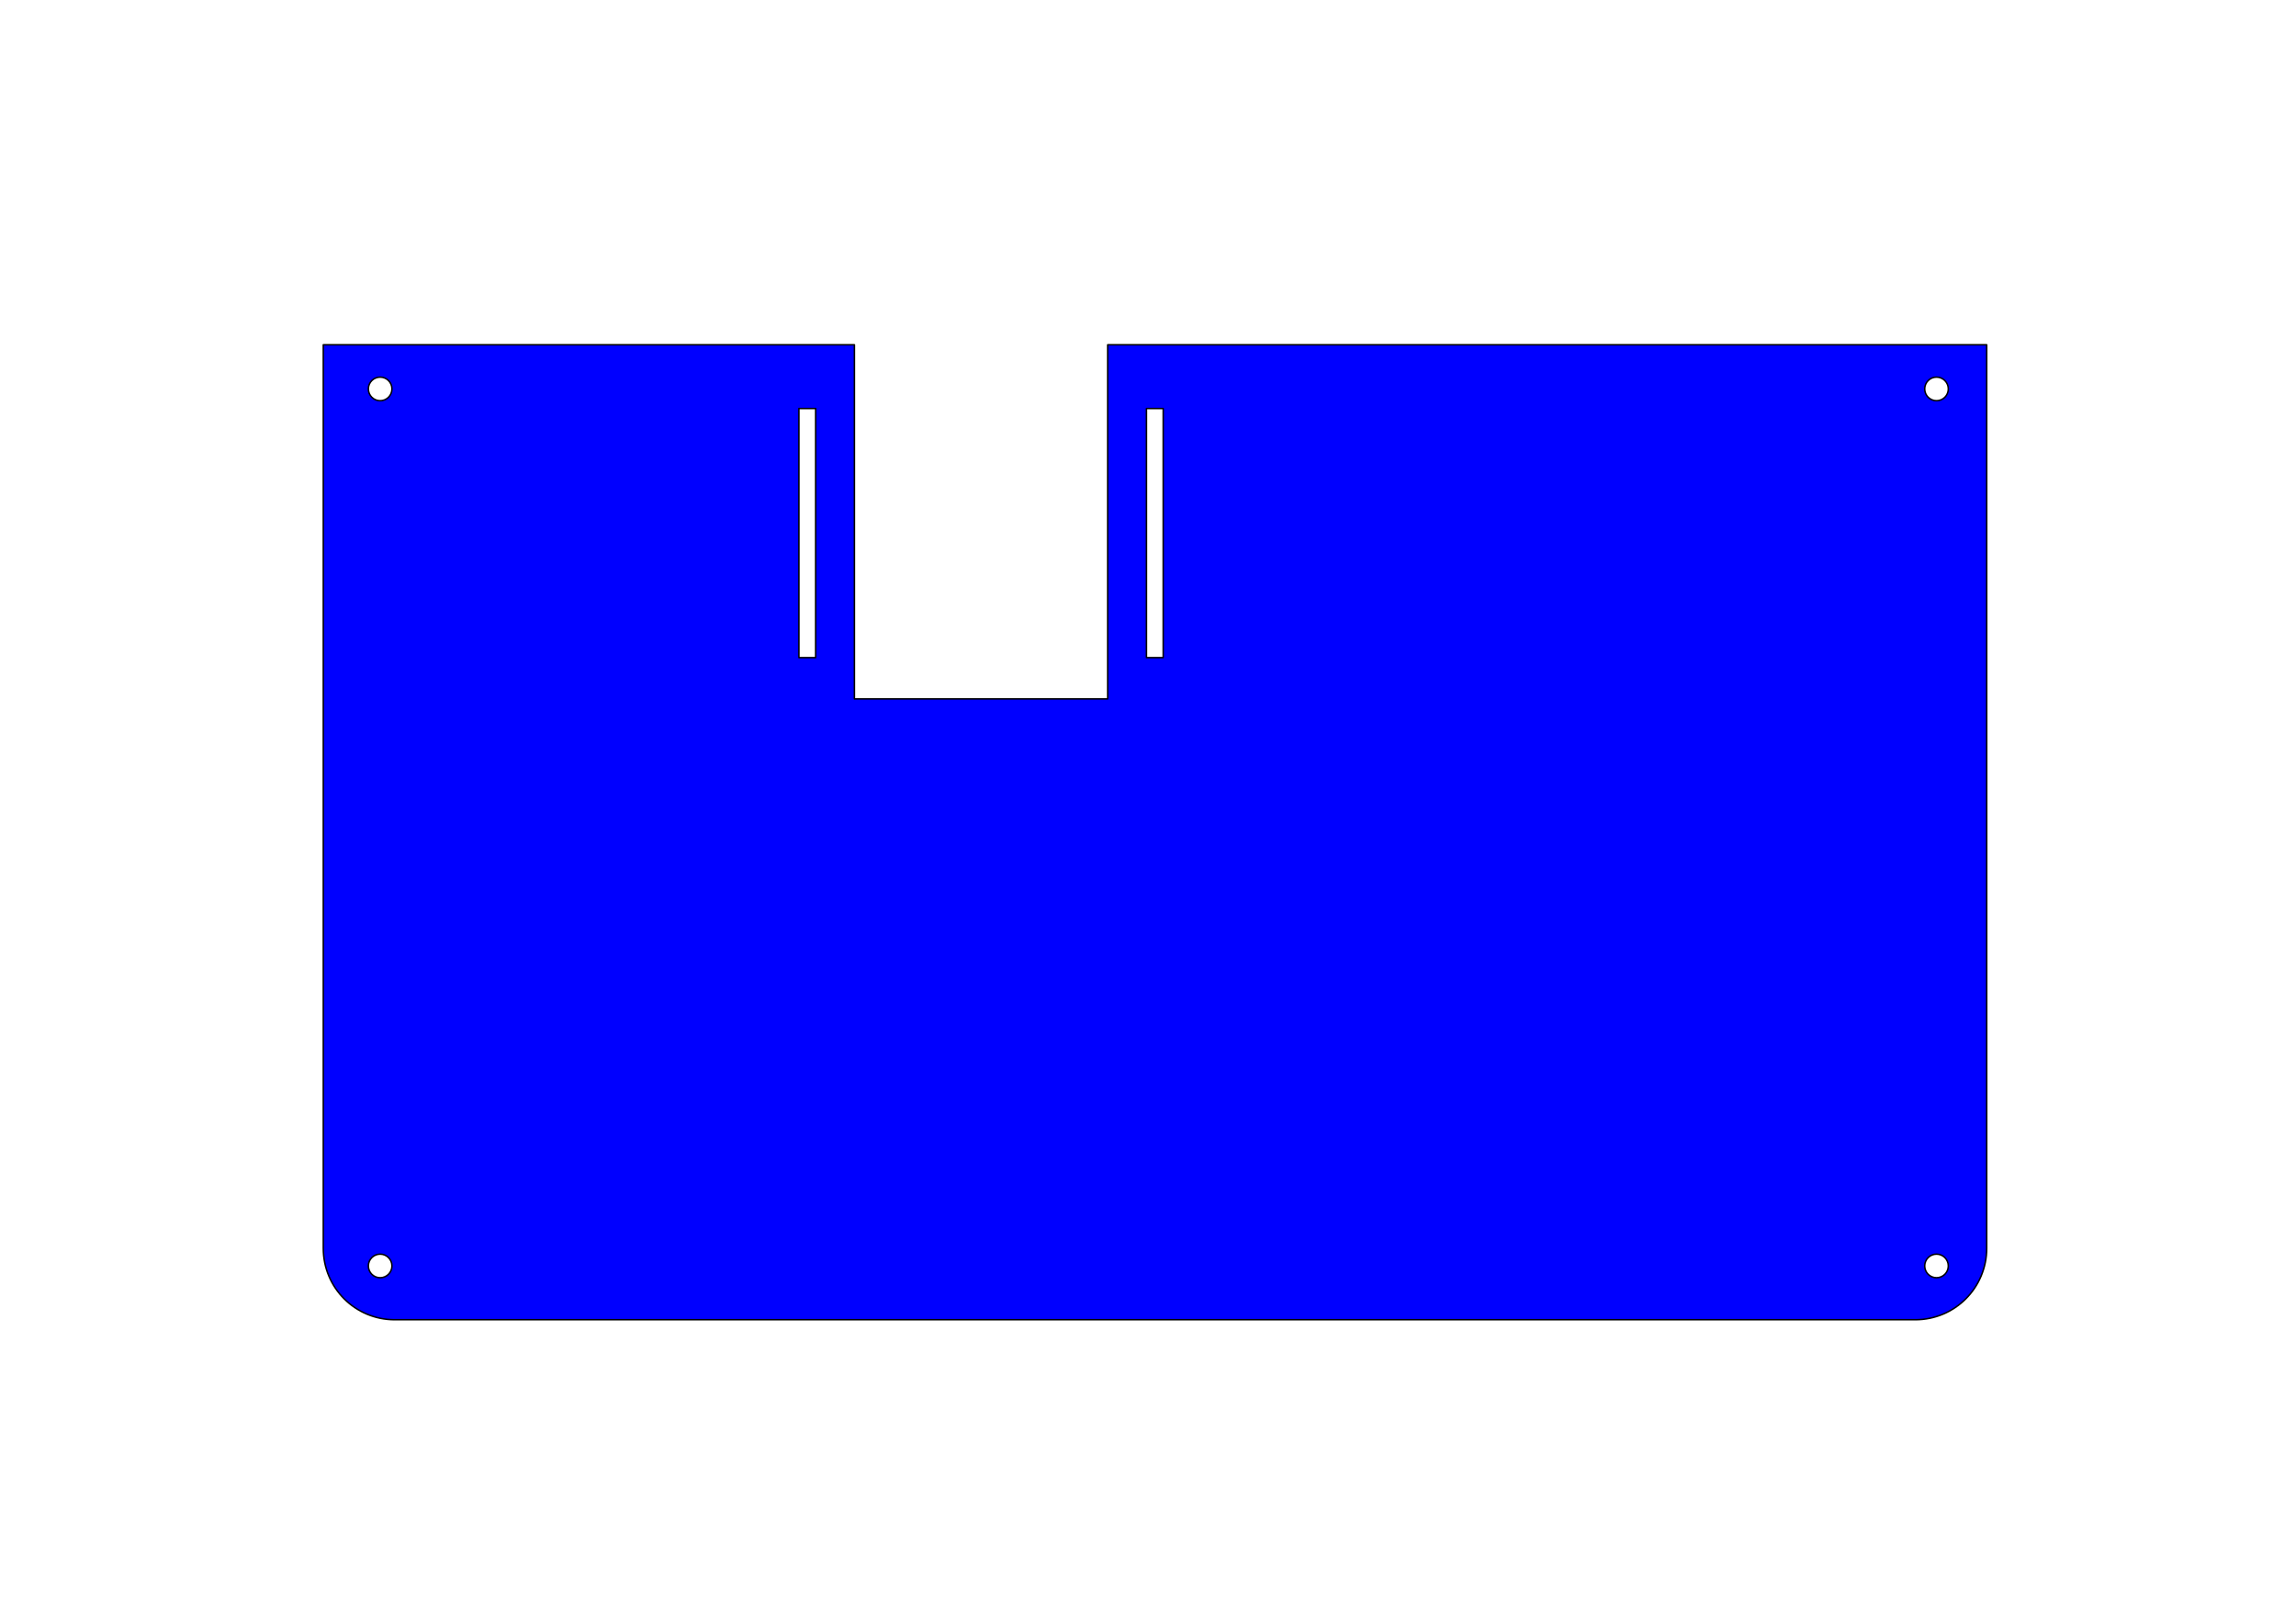
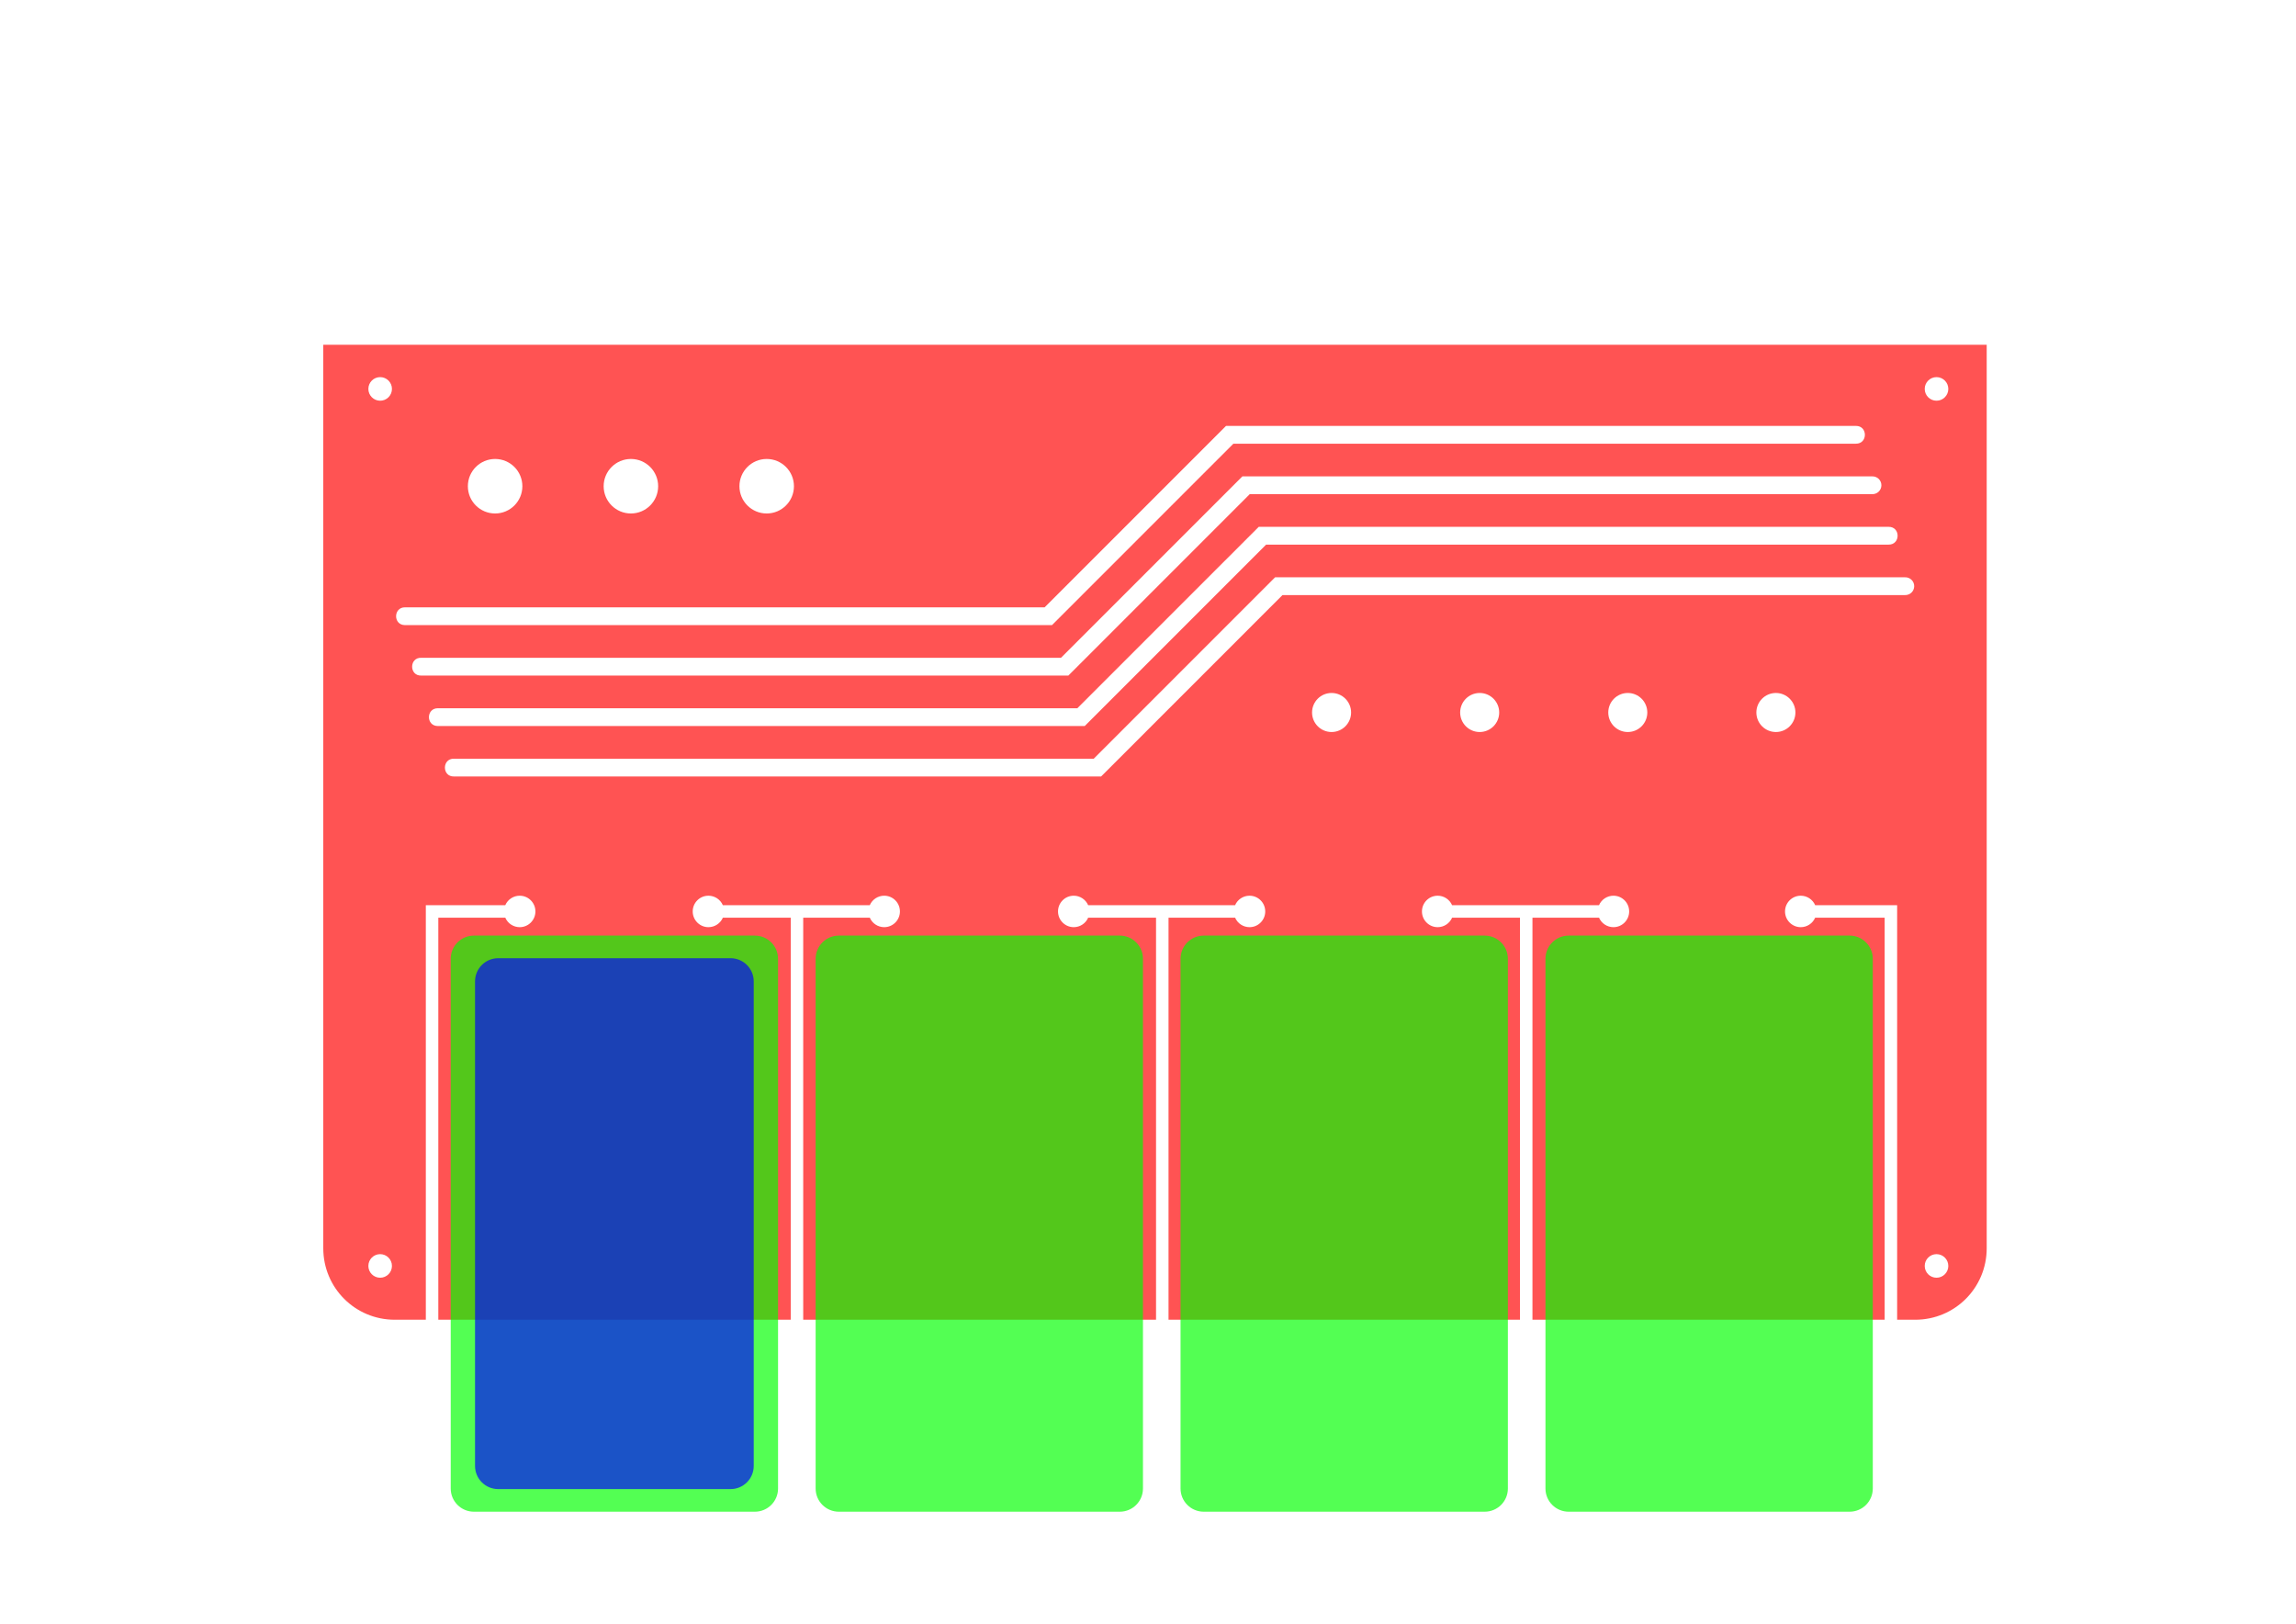
<svg xmlns="http://www.w3.org/2000/svg" width="297mm" height="210mm" viewBox="0 0 297 210" version="1.1" id="svg8">
  <defs id="defs2" />
  <g id="layer2" style="display:none">
    <g style="display:inline" id="g4279" transform="translate(-25.48912,-64.43461)">
      <rect transform="rotate(90)" y="-266.371" x="116.436" height="81" width="59" id="rect4264" style="opacity:1;fill:#4545ff;fill-opacity:0.802;stroke:none;stroke-width:0.256;stroke-linecap:round;stroke-linejoin:round;stroke-miterlimit:4;stroke-dasharray:none;stroke-dashoffset:0;stroke-opacity:1" />
      <rect y="160.037" x="263.702" height="10.424" width="4.576" id="rect4266" style="opacity:1;fill:#4545ff;fill-opacity:0.802;stroke:none;stroke-width:0.212;stroke-linecap:round;stroke-linejoin:round;stroke-miterlimit:4;stroke-dasharray:none;stroke-dashoffset:0;stroke-opacity:1" />
      <rect y="121.068" x="258.559" height="7.627" width="10.424" id="rect4272" style="opacity:1;fill:#4545ff;fill-opacity:0.802;stroke:none;stroke-width:0.212;stroke-linecap:round;stroke-linejoin:round;stroke-miterlimit:4;stroke-dasharray:none;stroke-dashoffset:0;stroke-opacity:1" />
    </g>
    <rect transform="translate(0,-87)" style="display:inline;opacity:1;fill:#4545ff;fill-opacity:0.802;stroke:none;stroke-width:0.212;stroke-linecap:round;stroke-linejoin:round;stroke-miterlimit:4;stroke-dasharray:none;stroke-dashoffset:0;stroke-opacity:1" id="rect4331" width="32.758" height="46.797" x="110.526" y="134.584" />
    <g style="display:inline" transform="translate(-25.39642,25.59167)" id="g4319">
      <circle r="3" cy="138.137" cx="275.895" id="circle4315" style="opacity:1;fill:#4545ff;fill-opacity:0.802;stroke:none;stroke-width:0.194;stroke-linecap:round;stroke-linejoin:round;stroke-miterlimit:4;stroke-dasharray:none;stroke-dashoffset:0;stroke-opacity:1" />
      <circle style="opacity:1;fill:#4545ff;fill-opacity:0.802;stroke:none;stroke-width:0.098;stroke-linecap:round;stroke-linejoin:round;stroke-miterlimit:4;stroke-dasharray:none;stroke-dashoffset:0;stroke-opacity:1" id="circle4317" cx="275.895" cy="138.137" r="1.525" />
    </g>
    <g style="display:inline" id="g4327" transform="translate(-25.39642,-87.83662)">
      <circle style="opacity:1;fill:#4545ff;fill-opacity:0.802;stroke:none;stroke-width:0.194;stroke-linecap:round;stroke-linejoin:round;stroke-miterlimit:4;stroke-dasharray:none;stroke-dashoffset:0;stroke-opacity:1" id="circle4323" cx="275.895" cy="138.137" r="3" />
      <circle r="1.525" cy="138.137" cx="275.895" id="circle4325" style="opacity:1;fill:#4545ff;fill-opacity:0.802;stroke:none;stroke-width:0.098;stroke-linecap:round;stroke-linejoin:round;stroke-miterlimit:4;stroke-dasharray:none;stroke-dashoffset:0;stroke-opacity:1" />
    </g>
    <g style="display:inline" id="g4359" transform="translate(-23.682,-64.43461)">
      <rect y="127.243" x="171.985" height="14.759" width="2.16" id="rect4333" style="opacity:1;fill:#4545ff;fill-opacity:0.802;stroke:none;stroke-width:0.212;stroke-linecap:round;stroke-linejoin:round;stroke-miterlimit:4;stroke-dasharray:none;stroke-dashoffset:0;stroke-opacity:1" />
      <rect style="opacity:1;fill:#4545ff;fill-opacity:0.802;stroke:none;stroke-width:0.212;stroke-linecap:round;stroke-linejoin:round;stroke-miterlimit:4;stroke-dasharray:none;stroke-dashoffset:0;stroke-opacity:1" id="rect4335" width="2.16" height="14.759" x="127.029" y="127.243" />
    </g>
    <g style="display:inline" id="g159" transform="translate(-226.7202,25.59167)">
      <circle style="opacity:1;fill:#4545ff;fill-opacity:0.802;stroke:none;stroke-width:0.194;stroke-linecap:round;stroke-linejoin:round;stroke-miterlimit:4;stroke-dasharray:none;stroke-dashoffset:0;stroke-opacity:1" id="circle155" cx="275.895" cy="138.137" r="3" />
      <circle r="1.525" cy="138.137" cx="275.895" id="circle157" style="opacity:1;fill:#4545ff;fill-opacity:0.802;stroke:none;stroke-width:0.098;stroke-linecap:round;stroke-linejoin:round;stroke-miterlimit:4;stroke-dasharray:none;stroke-dashoffset:0;stroke-opacity:1" />
    </g>
    <g style="display:inline" transform="translate(-226.7202,-87.83662)" id="g165">
      <circle r="3" cy="138.137" cx="275.895" id="circle161" style="opacity:1;fill:#4545ff;fill-opacity:0.802;stroke:none;stroke-width:0.194;stroke-linecap:round;stroke-linejoin:round;stroke-miterlimit:4;stroke-dasharray:none;stroke-dashoffset:0;stroke-opacity:1" />
      <circle style="opacity:1;fill:#4545ff;fill-opacity:0.802;stroke:none;stroke-width:0.098;stroke-linecap:round;stroke-linejoin:round;stroke-miterlimit:4;stroke-dasharray:none;stroke-dashoffset:0;stroke-opacity:1" id="circle163" cx="275.895" cy="138.137" r="1.525" />
    </g>
+     <circle style="display:inline;opacity:1;fill:#00ff00;fill-opacity:0.675;stroke:#00ff00;stroke-width:0;stroke-linecap:round;stroke-linejoin:miter;stroke-miterlimit:4;stroke-dasharray:none;stroke-dashoffset:0;stroke-opacity:1" id="path8388" cx="64.021" cy="62.911" r="8.5" />
+     <circle style="display:inline;opacity:1;fill:#00ff00;fill-opacity:0.675;stroke:#00ff00;stroke-width:0;stroke-linecap:round;stroke-linejoin:miter;stroke-miterlimit:4;stroke-dasharray:none;stroke-dashoffset:0;stroke-opacity:1" id="path8388-9" cx="81.586" cy="62.911" r="8.5" />
+     <circle style="display:inline;opacity:1;fill:#00ff00;fill-opacity:0.675;stroke:#00ff00;stroke-width:0;stroke-linecap:round;stroke-linejoin:miter;stroke-miterlimit:4;stroke-dasharray:none;stroke-dashoffset:0;stroke-opacity:1" id="path8388-9-2" cx="99.151" cy="62.911" r="8.5" />
  </g>
-   <g id="layer3" style="display:inline">
-     <path style="display:inline;opacity:1;fill:#0000ff;fill-opacity:1;stroke:#000000;stroke-width:0.72;stroke-linecap:round;stroke-linejoin:round;stroke-miterlimit:4;stroke-dasharray:none;stroke-dashoffset:0;stroke-opacity:1" d="M 158.051 168.539 L 158.051 610.166 C 158.051 629.529 173.637 645.117 193 645.117 L 936.355 645.117 C 955.718 645.117 971.305 629.529 971.305 610.166 L 971.305 168.539 L 541.545 168.539 L 541.545 341.633 L 417.736 341.633 L 417.736 168.539 L 158.051 168.539 z M 185.859 184.348 A 5.764 5.764 0 0 1 191.623 190.111 A 5.764 5.764 0 0 1 185.859 195.875 A 5.764 5.764 0 0 1 180.096 190.111 A 5.764 5.764 0 0 1 185.859 184.348 z M 946.768 184.348 A 5.764 5.764 0 0 1 952.531 190.111 A 5.764 5.764 0 0 1 946.768 195.875 A 5.764 5.764 0 0 1 941.004 190.111 A 5.764 5.764 0 0 1 946.768 184.348 z M 390.602 199.678 L 398.766 199.678 L 398.766 321.449 L 390.602 321.449 L 390.602 199.678 z M 560.516 199.678 L 568.68 199.678 L 568.68 321.449 L 560.516 321.449 L 560.516 199.678 z M 185.859 613.053 A 5.764 5.764 0 0 1 191.623 618.816 A 5.764 5.764 0 0 1 185.859 624.58 A 5.764 5.764 0 0 1 180.096 618.816 A 5.764 5.764 0 0 1 185.859 613.053 z M 946.768 613.053 A 5.764 5.764 0 0 1 952.531 618.816 A 5.764 5.764 0 0 1 946.768 624.58 A 5.764 5.764 0 0 1 941.004 618.816 A 5.764 5.764 0 0 1 946.768 613.053 z " transform="scale(0.2645833)" id="path218" />
+   <g id="layer3" style="display:none">
+     <path style="display:inline;opacity:1;fill:#0000ff;fill-opacity:1;stroke:#000000;stroke-width:0.72;stroke-linecap:round;stroke-linejoin:round;stroke-miterlimit:4;stroke-dasharray:none;stroke-dashoffset:0;stroke-opacity:1" d="m 158.051,168.539 v 441.627 c 0,19.363 15.587,34.951 34.949,34.951 h 743.355 c 19.363,0 34.949,-15.589 34.949,-34.951 V 168.539 H 541.545 V 341.633 H 417.736 V 168.539 Z m 27.809,15.809 a 5.764,5.764 0 0 1 5.764,5.764 5.764,5.764 0 0 1 -5.764,5.764 5.764,5.764 0 0 1 -5.764,-5.764 5.764,5.764 0 0 1 5.764,-5.764 z m 760.908,0 a 5.764,5.764 0 0 1 5.764,5.764 5.764,5.764 0 0 1 -5.764,5.764 5.764,5.764 0 0 1 -5.764,-5.764 5.764,5.764 0 0 1 5.764,-5.764 z m -556.166,15.33 h 8.164 v 121.771 h -8.164 z m 169.914,0 h 8.164 v 121.771 h -8.164 z m -374.656,413.375 a 5.764,5.764 0 0 1 5.764,5.764 5.764,5.764 0 0 1 -5.764,5.764 5.764,5.764 0 0 1 -5.764,-5.764 5.764,5.764 0 0 1 5.764,-5.764 z m 760.908,0 a 5.764,5.764 0 0 1 5.764,5.764 5.764,5.764 0 0 1 -5.764,5.764 5.764,5.764 0 0 1 -5.764,-5.764 5.764,5.764 0 0 1 5.764,-5.764 z" transform="scale(0.2645833)" id="path218" />
  </g>
-   <g id="layer4" style="display:none">
-     <path id="path4173" style="display:inline;opacity:1;fill:#ff0000;fill-opacity:0.675;stroke:#000000;stroke-width:0.72;stroke-linecap:round;stroke-linejoin:round;stroke-miterlimit:4;stroke-dasharray:none;stroke-dashoffset:0;stroke-opacity:1" d="m 250.499,162.204 a 1.525,1.525 0 0 1 1.525,1.525 1.525,1.525 0 0 1 -1.525,1.525 1.525,1.525 0 0 1 -1.525,-1.525 1.525,1.525 0 0 1 1.525,-1.525 z m -201.324,0 a 1.525,1.525 0 0 1 1.525,1.525 1.525,1.525 0 0 1 -1.525,1.525 1.525,1.525 0 0 1 -1.525,-1.525 1.525,1.525 0 0 1 1.525,-1.525 z M 246.433,74.664 a 1.15,1.15 0 1 1 -0.013,2.299 H 165.896 L 142.434,100.426 H 58.739 a 1.15,1.15 0 1 1 0,-2.299 h 82.742 l 23.463,-23.463 h 81.477 a 1.15,1.15 0 0 1 0.013,-5.29e-4 z m -83.607,-6.527 h 81.477 a 1.15,1.15 0 1 1 0,2.301 H 163.779 L 140.316,93.9 H 56.623 a 1.15,1.15 0 0 1 0,-2.301 h 82.74 z m 79.372,-6.526 a 1.15,1.15 0 1 1 -0.013,2.3 H 161.662 L 138.199,87.373 H 54.506 a 1.15,1.15 0 1 1 0,-2.299 h 82.74 l 23.463,-23.463 h 81.477 a 1.15,1.15 0 0 1 0.013,-5.29e-4 z m -83.605,-6.527 h 81.476 a 1.15,1.15 0 1 1 0,2.301 H 159.545 L 136.082,80.848 H 52.389 a 1.151,1.151 0 1 1 0,-2.301 h 82.742 z m 91.905,-6.309 a 1.525,1.525 0 0 1 1.525,1.525 1.525,1.525 0 0 1 -1.525,1.525 1.525,1.525 0 0 1 -1.525,-1.525 1.525,1.525 0 0 1 1.525,-1.525 z m -201.324,0 a 1.525,1.525 0 0 1 1.525,1.525 1.525,1.525 0 0 1 -1.525,1.525 1.525,1.525 0 0 1 -1.525,-1.525 1.525,1.525 0 0 1 1.525,-1.525 z M 41.818,44.593 V 161.44 c 0,5.123 4.124,9.247 9.247,9.247 h 4.018 v -53.615 h 1.539 8.737 c 0.322,-0.744 1.055,-1.226 1.866,-1.226 1.123,-6e-5 2.035,0.911 2.035,2.034 5.3e-5,1.123 -0.911,2.034 -2.035,2.034 -0.81,-0.001 -1.542,-0.483 -1.864,-1.226 h -8.663 v 51.999 h 45.217 v -52 h -8.779 c -0.322,0.744 -1.055,1.226 -1.866,1.227 -1.123,6e-5 -2.034,-0.911 -2.034,-2.034 -5.8e-5,-1.123 0.911,-2.034 2.034,-2.034 0.81,0.001 1.542,0.483 1.864,1.226 h 19.006 c 0.322,-0.744 1.055,-1.226 1.866,-1.226 1.123,-5e-5 2.034,0.911 2.034,2.034 5e-5,1.123 -0.911,2.034 -2.034,2.034 -0.81,-0.001 -1.543,-0.483 -1.864,-1.227 h -8.611 v 52 h 46.01 v -52 h -8.778 c -0.322,0.744 -1.055,1.226 -1.866,1.227 -1.123,6e-5 -2.034,-0.911 -2.034,-2.034 -6e-5,-1.123 0.911,-2.034 2.034,-2.034 0.81,0.001 1.542,0.483 1.864,1.226 h 19.006 c 0.322,-0.744 1.055,-1.226 1.866,-1.226 1.123,-5e-5 2.035,0.911 2.034,2.034 5e-5,1.123 -0.911,2.034 -2.034,2.034 -0.81,-0.001 -1.542,-0.483 -1.864,-1.227 h -8.611 v 52 h 45.461 v -52 h -8.779 c -0.322,0.744 -1.055,1.226 -1.866,1.227 -1.123,6e-5 -2.034,-0.911 -2.034,-2.034 -6e-5,-1.123 0.911,-2.034 2.034,-2.034 0.81,0.001 1.542,0.483 1.864,1.226 h 19.006 c 0.322,-0.744 1.055,-1.226 1.866,-1.226 1.123,-5e-5 2.034,0.911 2.034,2.034 5e-5,1.123 -0.911,2.034 -2.034,2.034 -0.81,-0.001 -1.543,-0.483 -1.864,-1.227 h -8.611 v 52 h 45.558 v -51.999 h -8.988 c -0.322,0.744 -1.054,1.225 -1.864,1.226 -1.123,5e-5 -2.035,-0.911 -2.034,-2.034 -6e-5,-1.123 0.911,-2.034 2.034,-2.034 0.811,5.3e-4 1.544,0.482 1.866,1.226 h 9.062 1.54 v 53.615 h 2.339 c 5.123,0 9.247,-4.124 9.247,-9.247 V 44.593 Z" />
+   <g id="layer4" style="display:inline">
+     <path style="display:inline;opacity:1;fill:#ff0000;fill-opacity:0.675;stroke:none;stroke-width:2.72;stroke-linecap:round;stroke-linejoin:round;stroke-miterlimit:4;stroke-dasharray:none;stroke-dashoffset:0;stroke-opacity:1" d="m 158.051,168.539 v 441.627 c 0,19.363 15.587,34.951 34.949,34.951 h 15.188 V 442.479 h 5.818 33.021 c 1.217,-2.813 3.986,-4.633 7.051,-4.635 4.246,-2.3e-4 7.69,3.442 7.689,7.688 2e-4,4.246 -3.443,7.688 -7.689,7.688 -3.062,-0.004 -5.829,-1.824 -7.045,-4.635 H 214.291 V 645.117 H 386.591 V 448.582 h -33.18 c -1.217,2.813 -3.988,4.635 -7.053,4.637 -4.246,2.3e-4 -7.688,-3.442 -7.688,-7.688 -2.1e-4,-4.246 3.442,-7.688 7.688,-7.688 3.062,0.004 5.829,1.825 7.045,4.635 h 71.832 c 1.217,-2.813 3.988,-4.633 7.053,-4.635 4.246,-1.9e-4 7.688,3.442 7.688,7.688 1.9e-4,4.246 -3.442,7.688 -7.688,7.688 -3.062,-0.004 -5.831,-1.826 -7.047,-4.637 H 392.694 V 645.117 H 565.191 V 448.582 h -33.178 c -1.217,2.813 -3.988,4.635 -7.053,4.637 -4.246,2.3e-4 -7.688,-3.442 -7.688,-7.688 -2.3e-4,-4.246 3.442,-7.688 7.688,-7.688 3.062,0.004 5.829,1.825 7.045,4.635 h 71.832 c 1.217,-2.813 3.986,-4.633 7.051,-4.635 4.246,-1.9e-4 7.69,3.442 7.689,7.688 1.9e-4,4.246 -3.444,7.688 -7.689,7.688 -3.062,-0.004 -5.829,-1.826 -7.045,-4.637 H 571.297 V 645.117 H 743.119 V 448.582 h -33.18 c -1.217,2.813 -3.988,4.635 -7.053,4.637 -4.246,2.3e-4 -7.688,-3.442 -7.688,-7.688 -2.3e-4,-4.246 3.442,-7.688 7.688,-7.688 3.062,0.004 5.829,1.825 7.045,4.635 h 71.832 c 1.217,-2.813 3.988,-4.633 7.053,-4.635 4.246,-1.9e-4 7.688,3.442 7.688,7.688 1.9e-4,4.246 -3.442,7.688 -7.688,7.688 -3.062,-0.004 -5.831,-1.826 -7.047,-4.637 h -32.547 v 196.535 h 172.188 V 448.584 h -33.971 c -1.216,2.811 -3.983,4.631 -7.045,4.635 -4.246,1.9e-4 -7.69,-3.442 -7.689,-7.688 -2.3e-4,-4.246 3.443,-7.688 7.689,-7.688 3.065,0.002 5.834,1.822 7.051,4.635 h 34.25 5.82 v 202.639 h 8.84 c 19.363,0 34.949,-15.589 34.949,-34.951 V 168.539 Z m 27.809,15.809 c 3.183,6e-5 5.764,2.581 5.764,5.764 -6e-5,3.183 -2.581,5.764 -5.764,5.764 -3.183,-5e-5 -5.764,-2.58 -5.764,-5.764 6e-5,-3.183 2.581,-5.764 5.764,-5.764 z m 760.908,0 c 3.183,6e-5 5.764,2.581 5.764,5.764 -6e-5,3.183 -2.581,5.764 -5.764,5.764 -3.183,-6e-5 -5.764,-2.581 -5.764,-5.764 6e-5,-3.183 2.581,-5.764 5.764,-5.764 z m -347.357,23.844 h 307.941 c 5.863,-0.067 5.863,8.762 0,8.695 H 603.004 l -88.678,88.68 H 198.004 c -5.798,0 -5.798,-8.697 0,-8.697 H 510.73 Z M 242.062,224.355 c 7.359,-7.7e-4 13.325,5.965 13.324,13.324 -3.2e-4,7.358 -5.966,13.323 -13.324,13.322 -7.358,-3.1e-4 -13.322,-5.965 -13.322,-13.322 -7.7e-4,-7.358 5.964,-13.324 13.322,-13.324 z m 66.387,0 c 7.359,-7.7e-4 13.325,5.965 13.324,13.324 -3.2e-4,7.358 -5.966,13.323 -13.324,13.322 -7.358,-3.1e-4 -13.322,-5.965 -13.322,-13.322 -7.7e-4,-7.358 5.964,-13.324 13.322,-13.324 z m 66.387,0 c 7.359,-7.7e-4 13.325,5.965 13.324,13.324 -3.2e-4,7.358 -5.966,13.323 -13.324,13.322 -7.358,-3.1e-4 -13.322,-5.965 -13.322,-13.322 -7.7e-4,-7.358 5.964,-13.324 13.322,-13.324 z m 540.561,8.504 c 2.439,-0.042 4.435,1.931 4.421,4.371 -0.014,2.439 -2.032,4.39 -4.47,4.321 h -304.342 l -88.678,88.678 H 206.006 c -6.016,0.229 -6.016,-8.916 0,-8.688 h 312.719 l 88.68,-88.68 h 307.943 c 0.016,-7.4e-4 0.033,-0.001 0.049,-0.002 z m -299.99,24.666 h 307.943 c 5.863,-0.066 5.863,8.762 0,8.695 h -304.342 l -88.678,88.678 H 214.008 c -5.732,-0.064 -5.732,-8.631 0,-8.695 h 312.719 z m 315.994,24.668 c 2.453,-0.062 4.471,1.916 4.457,4.37 -0.014,2.454 -2.054,4.41 -4.506,4.32 H 627.01 L 538.332,379.562 H 222.004 c -5.979,0.189 -5.979,-8.878 0,-8.689 h 312.725 l 88.68,-88.678 h 307.943 c 0.016,-7.4e-4 0.033,-0.001 0.049,-0.002 z m -280.389,56.547 c 5.27,1.9e-4 9.543,4.273 9.543,9.543 -1.9e-4,5.27 -4.273,9.543 -9.543,9.543 -5.27,-1.9e-4 -9.543,-4.273 -9.543,-9.543 1.9e-4,-5.27 4.273,-9.543 9.543,-9.543 z m 72.408,0 c 5.271,-8.9e-4 9.545,4.272 9.545,9.543 -1.9e-4,5.271 -4.274,9.544 -9.545,9.543 -5.27,-1.9e-4 -9.543,-4.273 -9.543,-9.543 1.9e-4,-5.27 4.273,-9.543 9.543,-9.543 z m 72.41,0 c 5.27,1.9e-4 9.543,4.273 9.543,9.543 -1.9e-4,5.27 -4.273,9.543 -9.543,9.543 -5.27,-1.9e-4 -9.543,-4.273 -9.543,-9.543 1.9e-4,-5.27 4.273,-9.543 9.543,-9.543 z m 72.41,0 c 5.27,1.9e-4 9.543,4.273 9.543,9.543 -1.9e-4,5.27 -4.273,9.543 -9.543,9.543 -5.271,8.9e-4 -9.545,-4.272 -9.545,-9.543 1.9e-4,-5.271 4.274,-9.544 9.545,-9.543 z m -682.381,274.312 c 3.183,6e-5 5.764,2.581 5.764,5.764 -6e-5,3.183 -2.581,5.764 -5.764,5.764 -3.183,-5e-5 -5.764,-2.58 -5.764,-5.764 5e-5,-3.183 2.581,-5.764 5.764,-5.764 z m 760.908,0 c 3.183,6e-5 5.764,2.581 5.764,5.764 -6e-5,3.183 -2.581,5.764 -5.764,5.764 -3.183,-6e-5 -5.764,-2.581 -5.764,-5.764 5e-5,-3.183 2.58,-5.764 5.764,-5.764 z" transform="scale(0.2645833)" id="path4173" />
+   </g>
+   <g id="layer5">
+     <rect style="opacity:1;fill:#00ff00;fill-opacity:0.675;stroke:#00ff00;stroke-width:0;stroke-linecap:round;stroke-linejoin:miter;stroke-miterlimit:4;stroke-dasharray:none;stroke-dashoffset:0;stroke-opacity:1" id="rect8514" width="42.342" height="74.509" x="58.303" y="121.005" rx="2.998" ry="2.998" />
+     <rect ry="2.998" rx="2.998" y="121.005" x="105.507" height="74.509" width="42.342" id="rect120" style="opacity:1;fill:#00ff00;fill-opacity:0.675;stroke:#00ff00;stroke-width:0;stroke-linecap:round;stroke-linejoin:miter;stroke-miterlimit:4;stroke-dasharray:none;stroke-dashoffset:0;stroke-opacity:1" />
+     <rect style="opacity:1;fill:#00ff00;fill-opacity:0.675;stroke:#00ff00;stroke-width:0;stroke-linecap:round;stroke-linejoin:miter;stroke-miterlimit:4;stroke-dasharray:none;stroke-dashoffset:0;stroke-opacity:1" id="rect122" width="42.342" height="74.509" x="152.71" y="121.005" rx="2.998" ry="2.998" />
+     <rect ry="2.998" rx="2.998" y="121.005" x="199.914" height="74.509" width="42.342" id="rect124" style="opacity:1;fill:#00ff00;fill-opacity:0.675;stroke:#00ff00;stroke-width:0;stroke-linecap:round;stroke-linejoin:miter;stroke-miterlimit:4;stroke-dasharray:none;stroke-dashoffset:0;stroke-opacity:1" />
+     <rect ry="2.998" rx="2.998" y="123.929" x="61.449" height="68.662" width="36.05" id="rect147" style="opacity:1;fill:#0000ff;fill-opacity:0.675;stroke:#00ff00;stroke-width:0;stroke-linecap:round;stroke-linejoin:miter;stroke-miterlimit:4;stroke-dasharray:none;stroke-dashoffset:0;stroke-opacity:1" />
  </g>
</svg>
